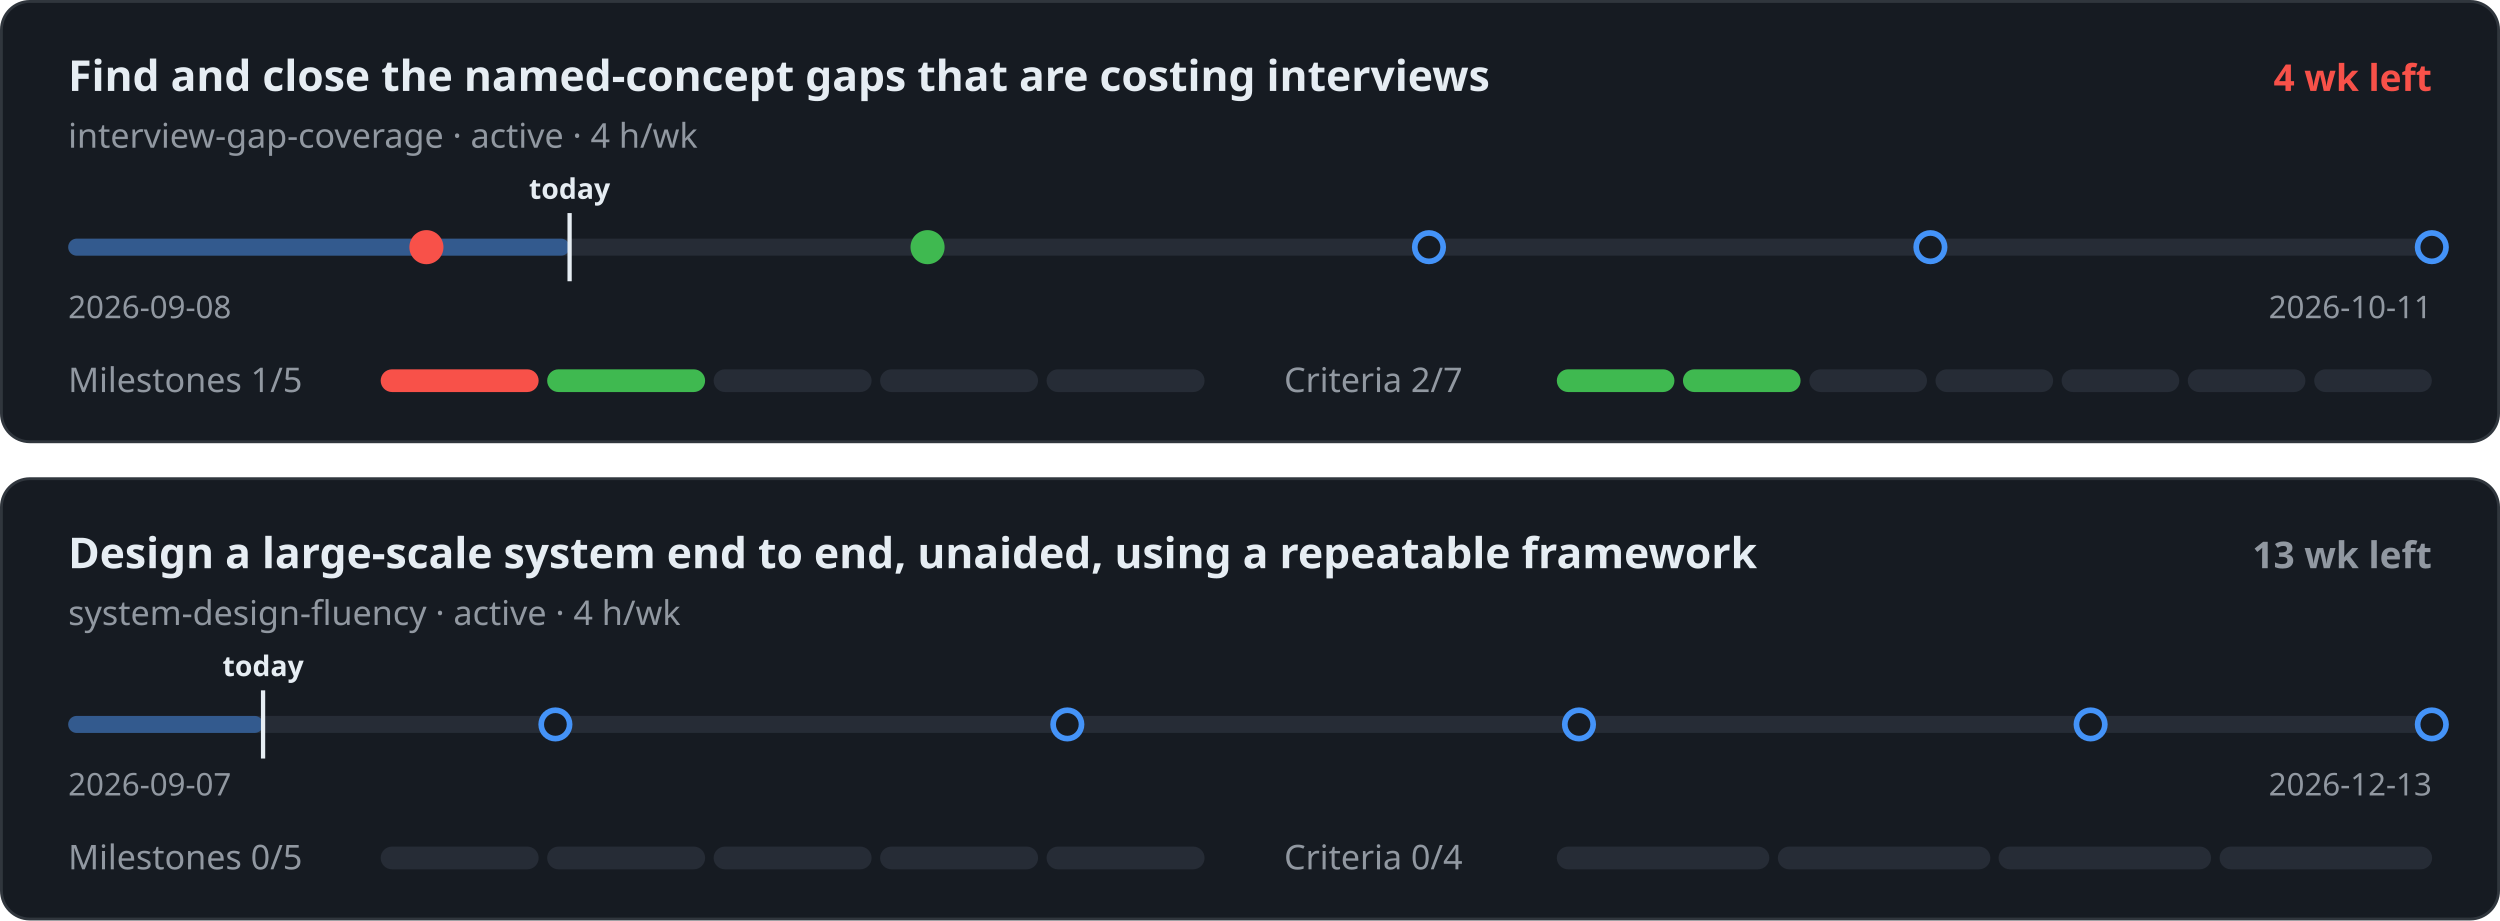
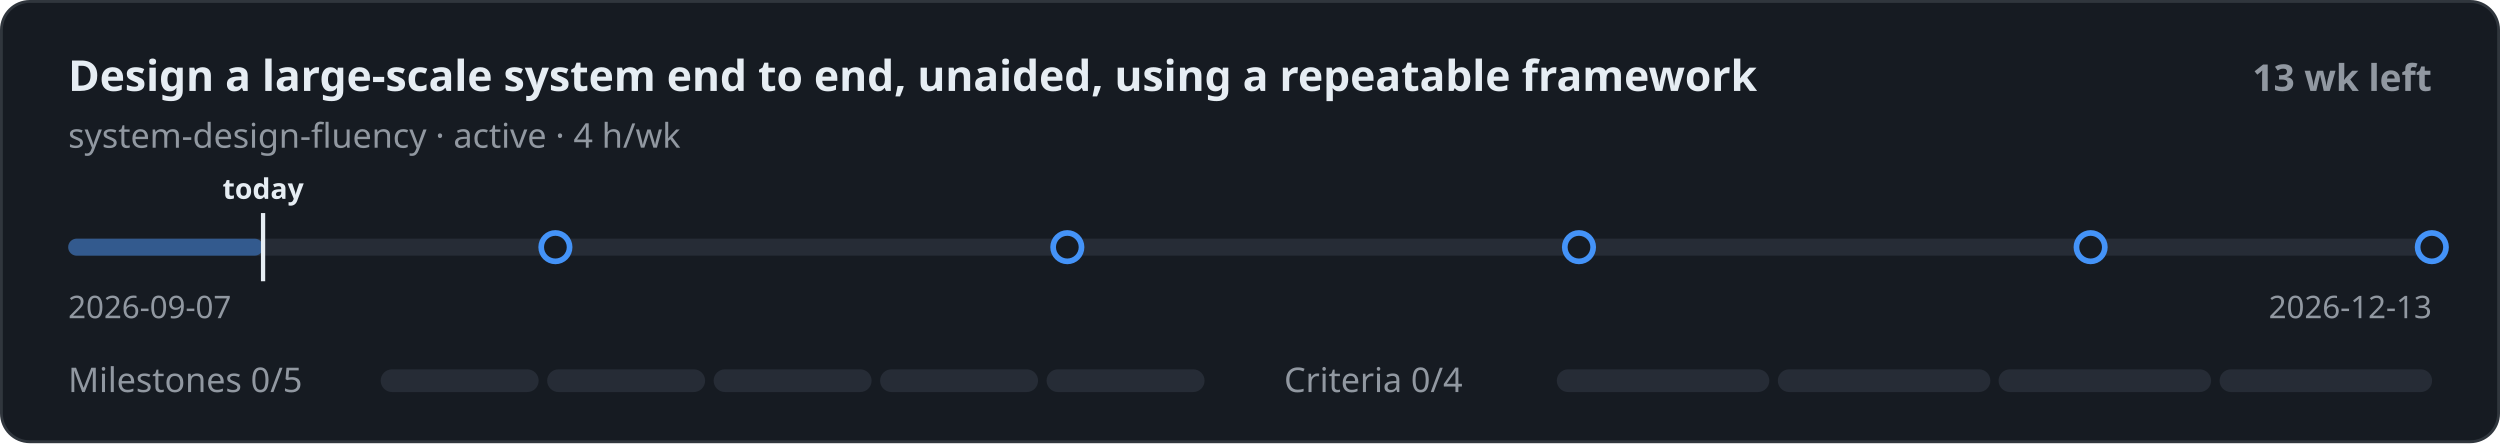
- <svg xmlns="http://www.w3.org/2000/svg" width="880" height="324" viewBox="0 0 880 324" font-family="-apple-system, BlinkMacSystemFont, 'Segoe UI', 'Noto Sans', Helvetica, Arial, sans-serif">
+ <svg xmlns="http://www.w3.org/2000/svg" width="880" height="156" viewBox="0 0 880 156" font-family="-apple-system, BlinkMacSystemFont, 'Segoe UI', 'Noto Sans', Helvetica, Arial, sans-serif">
  <rect x="0.5" y="0.5" width="879" height="155" rx="10" fill="#161b22" stroke="#30363d" />
-   <text x="24" y="32" fill="#e6edf3" font-size="15" font-weight="600" text-anchor="start">Find and close the named-concept gaps that are costing interviews</text>
-   <text x="856" y="32" fill="#f85149" font-size="13" font-weight="600" text-anchor="end">4 wk left</text>
-   <text x="24" y="52" fill="#9198a1" font-size="12" font-weight="400" text-anchor="start">interview-gap-coverage · active · 4 h/wk</text>
+   <text x="24" y="32" fill="#e6edf3" font-size="15" font-weight="600" text-anchor="start">Design a large-scale system end to end, unaided, using a repeatable framework</text>
+   <text x="856" y="32" fill="#9198a1" font-size="13" font-weight="600" text-anchor="end">13 wk left</text>
+   <text x="24" y="52" fill="#9198a1" font-size="12" font-weight="400" text-anchor="start">system-design-fluency · active · 4 h/wk</text>
  <rect x="24" y="84" width="832" height="6" rx="3" fill="#262c36" />
-   <rect x="24" y="84" width="176.485" height="6" rx="3" fill="#4493f8" fill-opacity="0.45" />
-   <line x1="200.5" y1="75" x2="200.5" y2="99" stroke="#e6edf3" stroke-width="1.5" />
-   <text x="200.485" y="70" fill="#e6edf3" font-size="10" font-weight="600" text-anchor="middle">today</text>
-   <circle cx="150.1" cy="87" r="6" fill="#f85149" />
-   <circle cx="326.5" cy="87" r="6" fill="#3fb950" />
-   <circle cx="503.0" cy="87" r="5" fill="#161b22" stroke="#4493f8" stroke-width="2" />
-   <circle cx="679.5" cy="87" r="5" fill="#161b22" stroke="#4493f8" stroke-width="2" />
+   <rect x="24" y="84" width="68.619" height="6" rx="3" fill="#4493f8" fill-opacity="0.45" />
+   <line x1="92.6" y1="75" x2="92.6" y2="99" stroke="#e6edf3" stroke-width="1.5" />
+   <text x="92.619" y="70" fill="#e6edf3" font-size="10" font-weight="600" text-anchor="middle">today</text>
+   <circle cx="195.5" cy="87" r="5" fill="#161b22" stroke="#4493f8" stroke-width="2" />
+   <circle cx="375.7" cy="87" r="5" fill="#161b22" stroke="#4493f8" stroke-width="2" />
+   <circle cx="555.8" cy="87" r="5" fill="#161b22" stroke="#4493f8" stroke-width="2" />
+   <circle cx="735.9" cy="87" r="5" fill="#161b22" stroke="#4493f8" stroke-width="2" />
  <circle cx="856.0" cy="87" r="5" fill="#161b22" stroke="#4493f8" stroke-width="2" />
-   <text x="24" y="112" fill="#9198a1" font-size="11" font-weight="400" text-anchor="start">2026-09-08</text>
-   <text x="856" y="112" fill="#9198a1" font-size="11" font-weight="400" text-anchor="end">2026-10-11</text>
-   <text x="24" y="138" fill="#9198a1" font-size="12" font-weight="400" text-anchor="start">Milestones 1/5</text>
-   <rect x="134.0" y="130" width="55.6" height="8" rx="4" fill="#f85149" />
-   <rect x="192.6" y="130" width="55.6" height="8" rx="4" fill="#3fb950" />
+   <text x="24" y="112" fill="#9198a1" font-size="11" font-weight="400" text-anchor="start">2026-09-07</text>
+   <text x="856" y="112" fill="#9198a1" font-size="11" font-weight="400" text-anchor="end">2026-12-13</text>
+   <text x="24" y="138" fill="#9198a1" font-size="12" font-weight="400" text-anchor="start">Milestones 0/5</text>
+   <rect x="134.0" y="130" width="55.6" height="8" rx="4" fill="#262c36" />
+   <rect x="192.6" y="130" width="55.6" height="8" rx="4" fill="#262c36" />
  <rect x="251.2" y="130" width="55.6" height="8" rx="4" fill="#262c36" />
  <rect x="309.8" y="130" width="55.6" height="8" rx="4" fill="#262c36" />
  <rect x="368.4" y="130" width="55.6" height="8" rx="4" fill="#262c36" />
-   <text x="452" y="138" fill="#9198a1" font-size="12" font-weight="400" text-anchor="start">Criteria 2/7</text>
-   <rect x="548.0" y="130" width="41.4" height="8" rx="4" fill="#3fb950" />
-   <rect x="592.4" y="130" width="41.4" height="8" rx="4" fill="#3fb950" />
-   <rect x="636.9" y="130" width="41.4" height="8" rx="4" fill="#262c36" />
-   <rect x="681.3" y="130" width="41.4" height="8" rx="4" fill="#262c36" />
-   <rect x="725.7" y="130" width="41.4" height="8" rx="4" fill="#262c36" />
-   <rect x="770.1" y="130" width="41.4" height="8" rx="4" fill="#262c36" />
-   <rect x="814.6" y="130" width="41.4" height="8" rx="4" fill="#262c36" />
-   <rect x="0.5" y="168.5" width="879" height="155" rx="10" fill="#161b22" stroke="#30363d" />
-   <text x="24" y="200" fill="#e6edf3" font-size="15" font-weight="600" text-anchor="start">Design a large-scale system end to end, unaided, using a repeatable framework</text>
-   <text x="856" y="200" fill="#9198a1" font-size="13" font-weight="600" text-anchor="end">13 wk left</text>
-   <text x="24" y="220" fill="#9198a1" font-size="12" font-weight="400" text-anchor="start">system-design-fluency · active · 4 h/wk</text>
-   <rect x="24" y="252" width="832" height="6" rx="3" fill="#262c36" />
-   <rect x="24" y="252" width="68.619" height="6" rx="3" fill="#4493f8" fill-opacity="0.45" />
-   <line x1="92.6" y1="243" x2="92.6" y2="267" stroke="#e6edf3" stroke-width="1.5" />
-   <text x="92.619" y="238" fill="#e6edf3" font-size="10" font-weight="600" text-anchor="middle">today</text>
-   <circle cx="195.5" cy="255" r="5" fill="#161b22" stroke="#4493f8" stroke-width="2" />
-   <circle cx="375.7" cy="255" r="5" fill="#161b22" stroke="#4493f8" stroke-width="2" />
-   <circle cx="555.8" cy="255" r="5" fill="#161b22" stroke="#4493f8" stroke-width="2" />
-   <circle cx="735.9" cy="255" r="5" fill="#161b22" stroke="#4493f8" stroke-width="2" />
-   <circle cx="856.0" cy="255" r="5" fill="#161b22" stroke="#4493f8" stroke-width="2" />
-   <text x="24" y="280" fill="#9198a1" font-size="11" font-weight="400" text-anchor="start">2026-09-07</text>
-   <text x="856" y="280" fill="#9198a1" font-size="11" font-weight="400" text-anchor="end">2026-12-13</text>
-   <text x="24" y="306" fill="#9198a1" font-size="12" font-weight="400" text-anchor="start">Milestones 0/5</text>
-   <rect x="134.0" y="298" width="55.6" height="8" rx="4" fill="#262c36" />
-   <rect x="192.6" y="298" width="55.6" height="8" rx="4" fill="#262c36" />
-   <rect x="251.2" y="298" width="55.6" height="8" rx="4" fill="#262c36" />
-   <rect x="309.8" y="298" width="55.6" height="8" rx="4" fill="#262c36" />
-   <rect x="368.4" y="298" width="55.6" height="8" rx="4" fill="#262c36" />
-   <text x="452" y="306" fill="#9198a1" font-size="12" font-weight="400" text-anchor="start">Criteria 0/4</text>
-   <rect x="548.0" y="298" width="74.8" height="8" rx="4" fill="#262c36" />
-   <rect x="625.8" y="298" width="74.8" height="8" rx="4" fill="#262c36" />
-   <rect x="703.5" y="298" width="74.8" height="8" rx="4" fill="#262c36" />
-   <rect x="781.3" y="298" width="74.8" height="8" rx="4" fill="#262c36" />
+   <text x="452" y="138" fill="#9198a1" font-size="12" font-weight="400" text-anchor="start">Criteria 0/4</text>
+   <rect x="548.0" y="130" width="74.8" height="8" rx="4" fill="#262c36" />
+   <rect x="625.8" y="130" width="74.8" height="8" rx="4" fill="#262c36" />
+   <rect x="703.5" y="130" width="74.8" height="8" rx="4" fill="#262c36" />
+   <rect x="781.3" y="130" width="74.8" height="8" rx="4" fill="#262c36" />
</svg>
